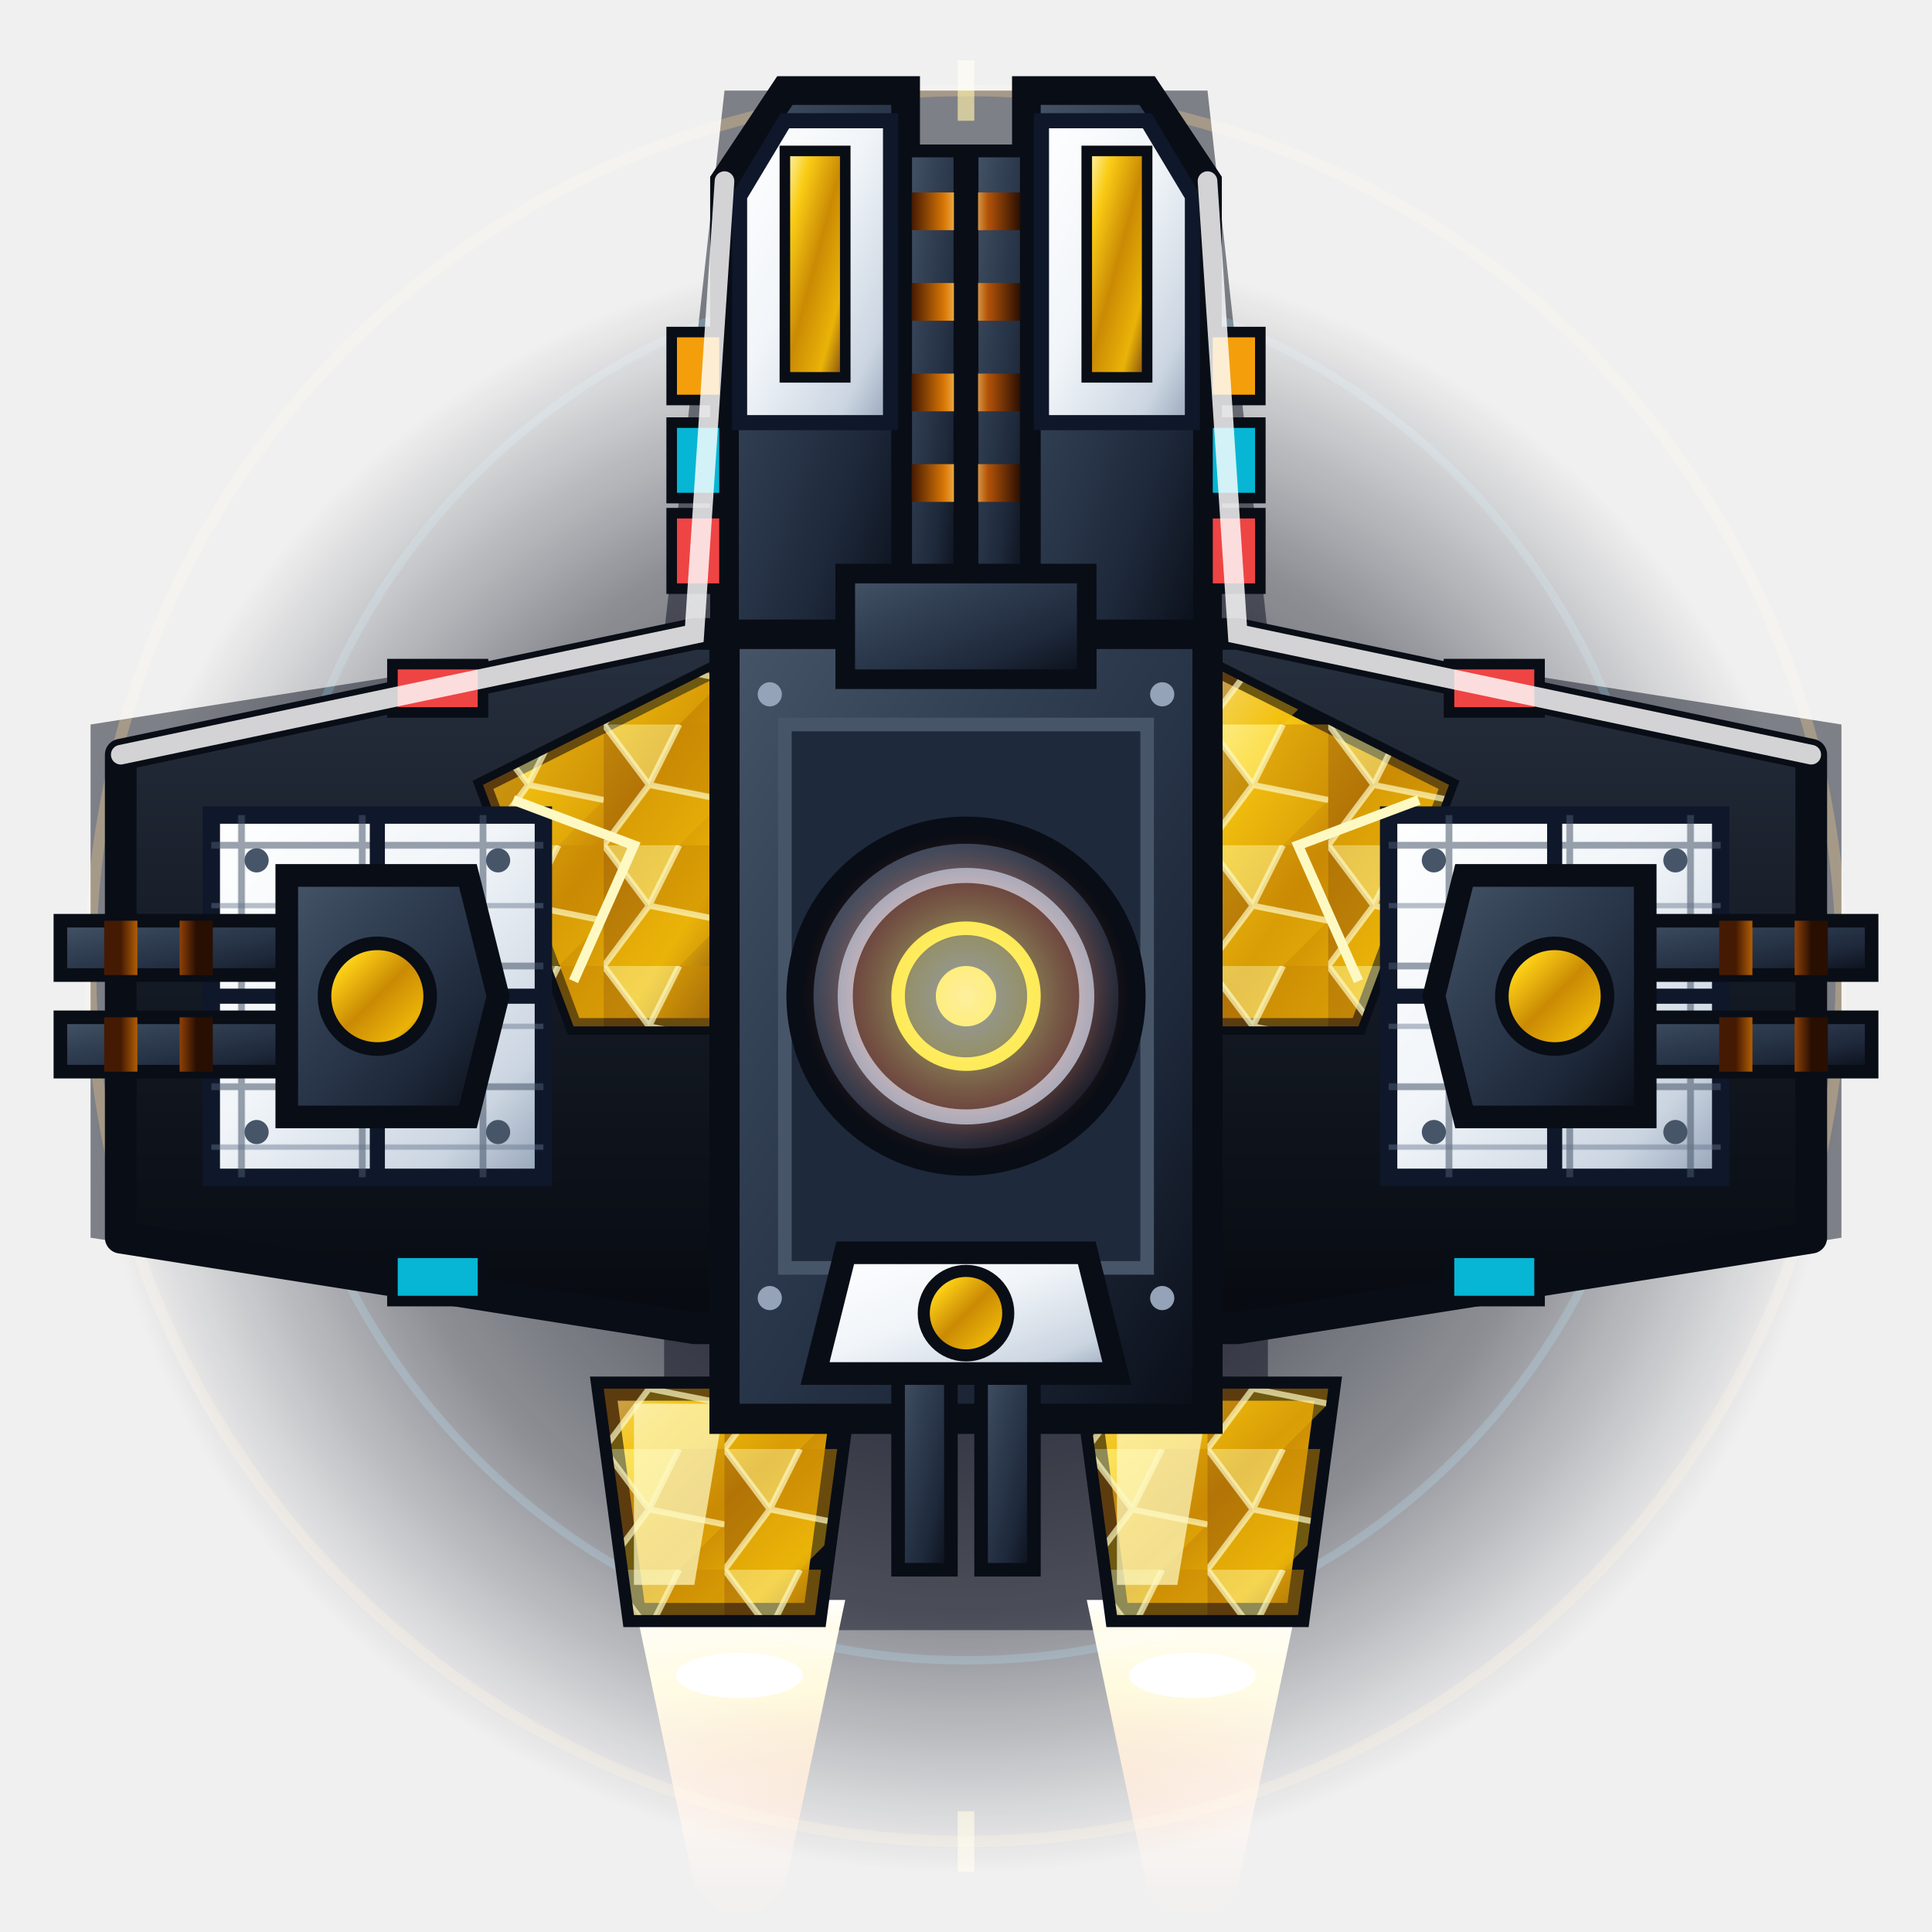
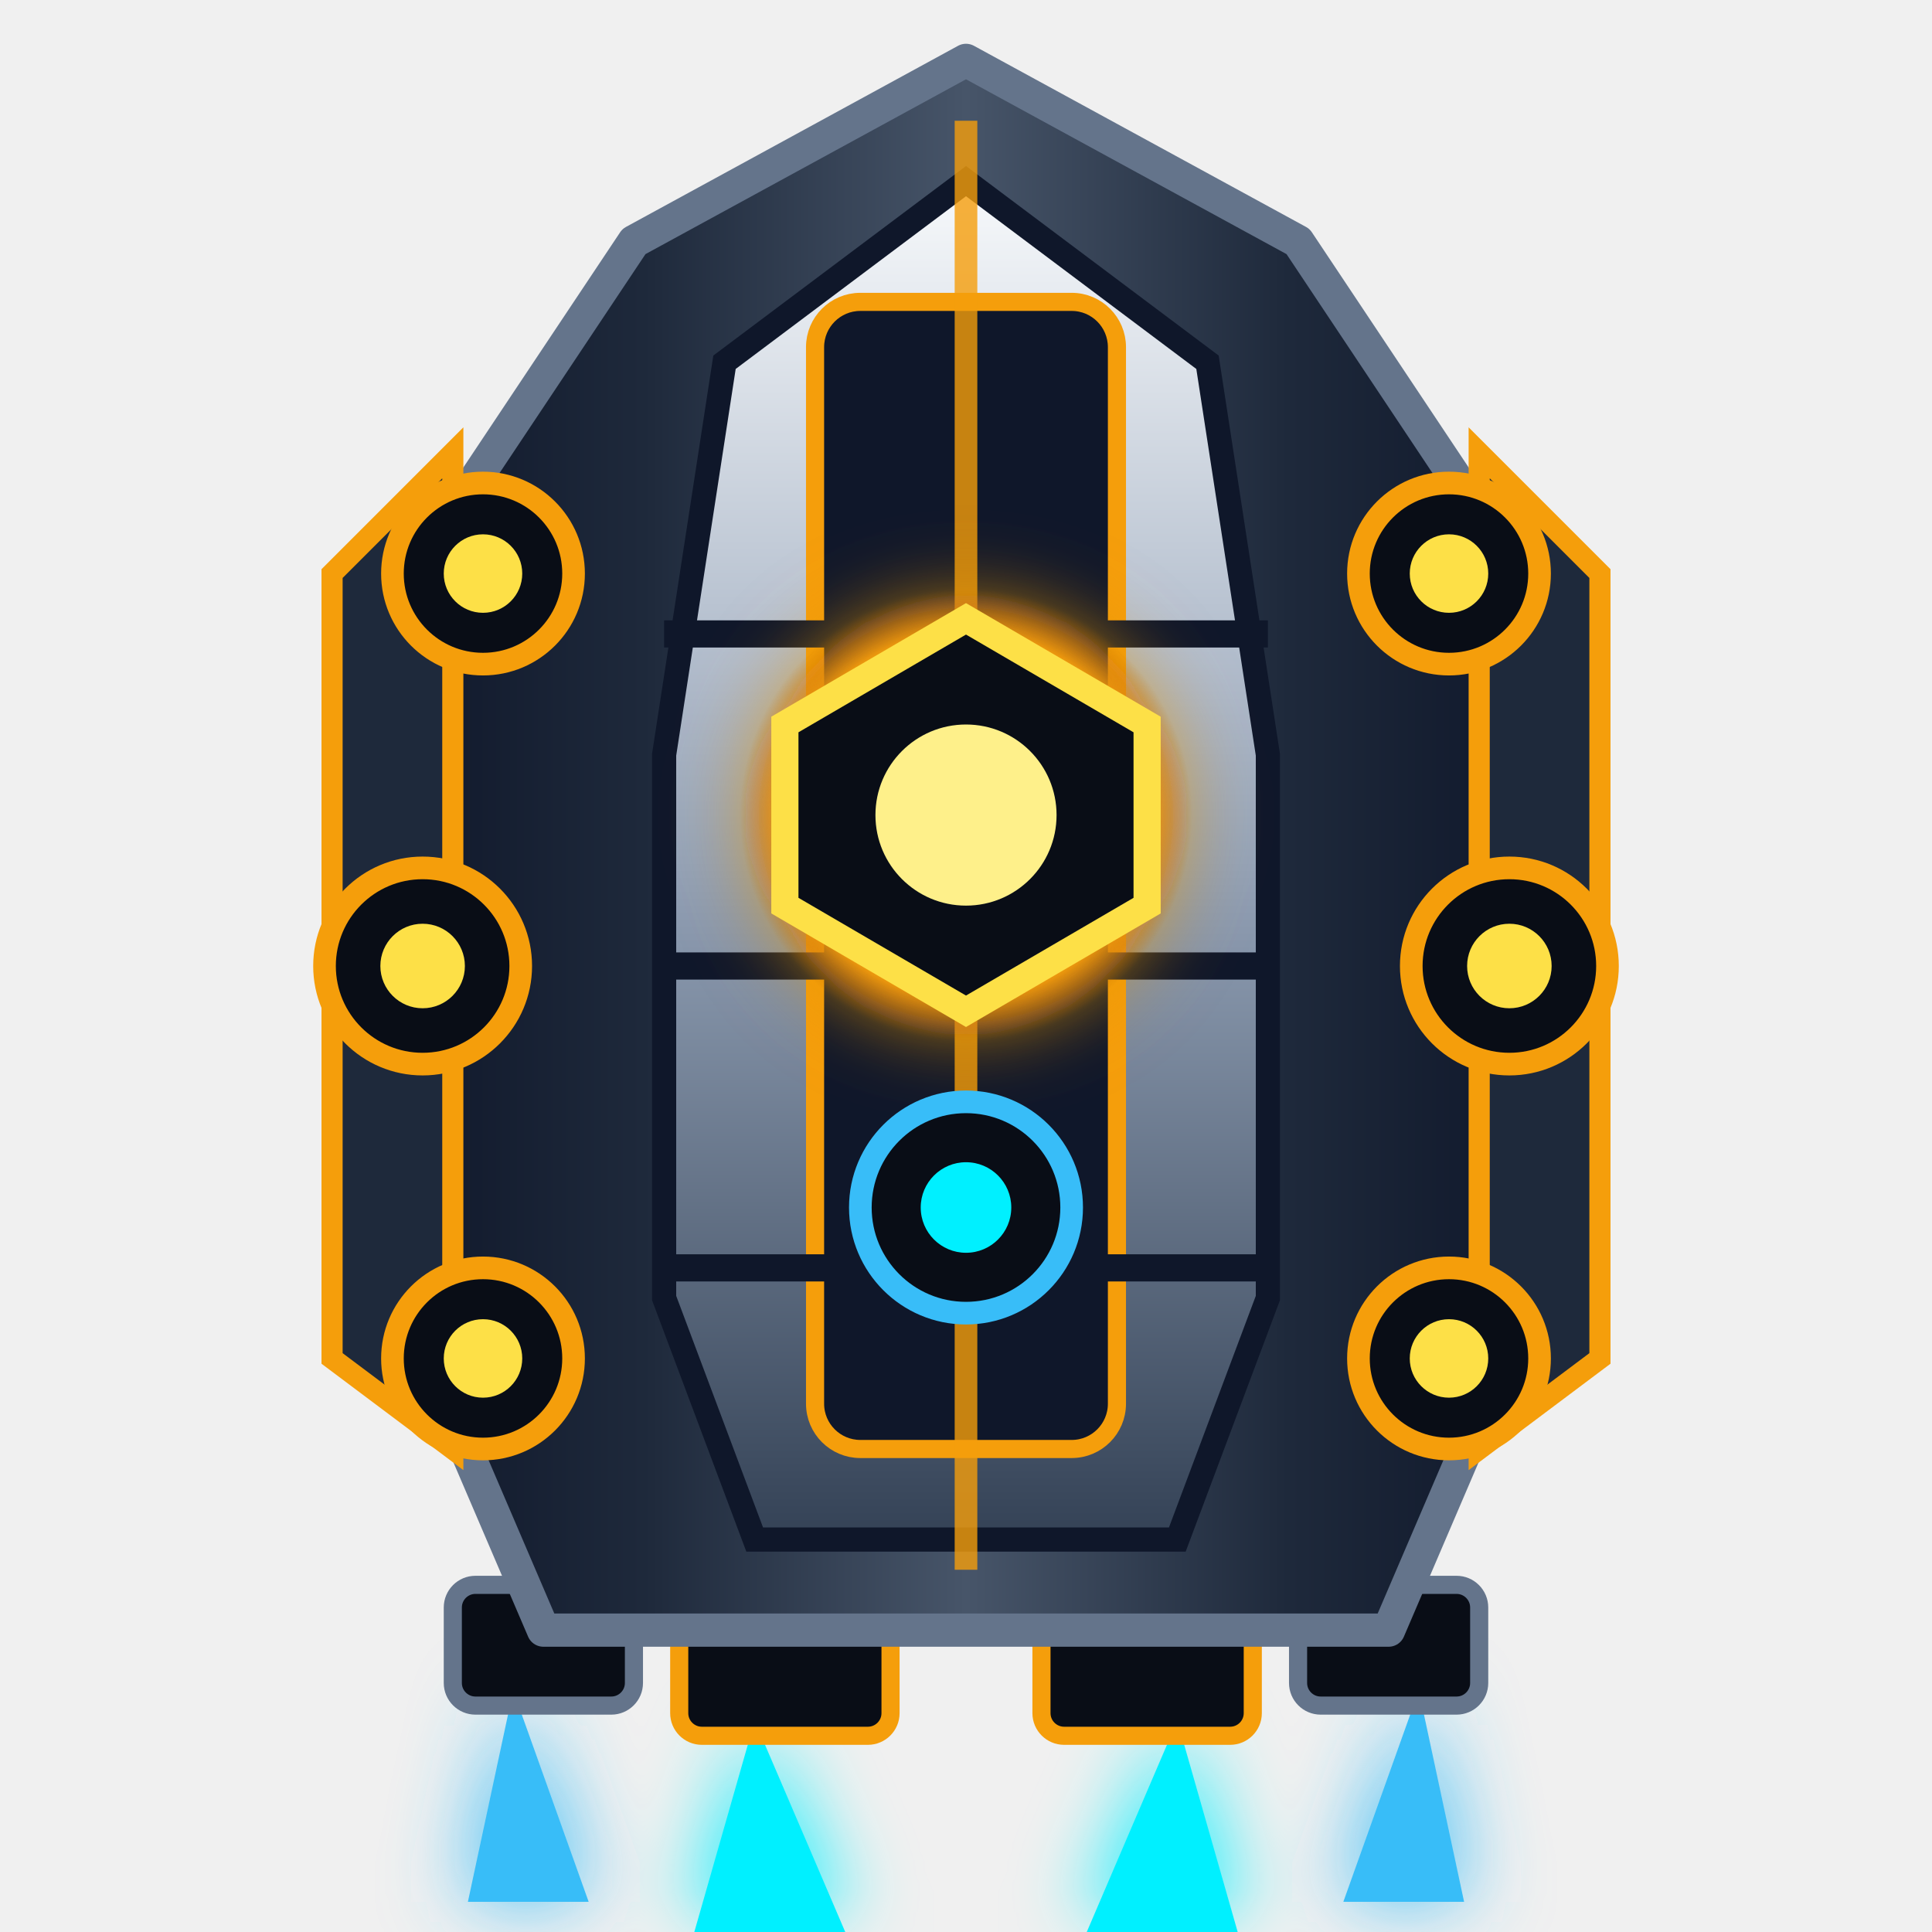
- <svg xmlns="http://www.w3.org/2000/svg" viewBox="0 0 128 128" width="128" height="128" data-rig-id="hull-cross-rig" data-root-anchor="64,64" data-faction="helios" data-has-aura="true">
+ <svg xmlns="http://www.w3.org/2000/svg" viewBox="0 0 128 128">
  <defs>
-     <linearGradient id="hc-titanium-dark" x1="0%" y1="0%" x2="100%" y2="100%">
-       <stop offset="0%" stop-color="#475569" />
-       <stop offset="30%" stop-color="#334155" />
-       <stop offset="70%" stop-color="#1e293b" />
-       <stop offset="100%" stop-color="#090d16" />
+     <linearGradient id="cr-hull" x1="0%" y1="0%" x2="100%" y2="0%">
+       <stop offset="0%" stop-color="#0f172a" />
+       <stop offset="22%" stop-color="#1e293b" />
+       <stop offset="50%" stop-color="#475569" />
+       <stop offset="78%" stop-color="#1e293b" />
+       <stop offset="100%" stop-color="#0f172a" />
    </linearGradient>
-     <linearGradient id="hc-black-tile" x1="0%" y1="0%" x2="0%" y2="100%">
-       <stop offset="0%" stop-color="#27303f" />
-       <stop offset="50%" stop-color="#141a24" />
-       <stop offset="100%" stop-color="#070a10" />
+     <linearGradient id="cr-citadel" x1="0%" y1="0%" x2="0%" y2="100%">
+       <stop offset="0%" stop-color="#f8fafc" />
+       <stop offset="50%" stop-color="#94a3b8" />
+       <stop offset="100%" stop-color="#334155" />
    </linearGradient>
-     <linearGradient id="hc-white-tile" x1="0%" y1="0%" x2="100%" y2="100%">
+     <radialGradient id="cr-reactor" cx="50%" cy="50%" r="50%">
      <stop offset="0%" stop-color="#ffffff" />
-       <stop offset="45%" stop-color="#f1f5f9" />
-       <stop offset="82%" stop-color="#cbd5e1" />
-       <stop offset="100%" stop-color="#94a3b8" />
-     </linearGradient>
-     <linearGradient id="hc-kapton-gold" x1="0%" y1="0%" x2="100%" y2="100%">
-       <stop offset="0%" stop-color="#fef9c3" />
-       <stop offset="22%" stop-color="#facc15" />
-       <stop offset="50%" stop-color="#ca8a04" />
-       <stop offset="78%" stop-color="#eab308" />
-       <stop offset="100%" stop-color="#713f12" />
-     </linearGradient>
-     <linearGradient id="hc-rail-copper" x1="0%" y1="0%" x2="100%" y2="0%">
-       <stop offset="0%" stop-color="#451a03" />
-       <stop offset="30%" stop-color="#d97706" />
-       <stop offset="50%" stop-color="#fde68a" />
-       <stop offset="70%" stop-color="#b45309" />
-       <stop offset="100%" stop-color="#290f02" />
-     </linearGradient>
-     <linearGradient id="hc-plume-amber" x1="50%" y1="0%" x2="50%" y2="100%">
-       <stop offset="0%" stop-color="#ffffff" />
-       <stop offset="28%" stop-color="#fef08a" />
-       <stop offset="65%" stop-color="#f97316" stop-opacity="0.88" />
-       <stop offset="100%" stop-color="#7c2d12" stop-opacity="0" />
-     </linearGradient>
-     <radialGradient id="hc-core-glow" cx="50%" cy="50%" r="50%">
-       <stop offset="0%" stop-color="#ffffff" />
-       <stop offset="35%" stop-color="#fde047" />
-       <stop offset="70%" stop-color="#ea580c" stop-opacity="0.8" />
-       <stop offset="100%" stop-color="#431407" stop-opacity="0" />
+       <stop offset="40%" stop-color="#fde047" />
+       <stop offset="80%" stop-color="#f59e0b" />
+       <stop offset="100%" stop-color="#b45309" stop-opacity="0" />
    </radialGradient>
-     <radialGradient id="hc-shadow-grad" cx="50%" cy="50%" r="50%">
-       <stop offset="0%" stop-color="#020617" stop-opacity="0.9" />
-       <stop offset="68%" stop-color="#020617" stop-opacity="0.42" />
-       <stop offset="100%" stop-color="#020617" stop-opacity="0" />
-     </radialGradient>
-     <pattern id="hc-tile-grid" width="8" height="8" patternUnits="userSpaceOnUse">
-       <rect width="8" height="8" fill="none" stroke="#475569" stroke-width="0.45" opacity="0.55" />
-       <line x1="0" y1="4" x2="8" y2="4" stroke="#64748b" stroke-width="0.35" opacity="0.45" />
-     </pattern>
-     <pattern id="hc-kapton-crinkle" width="8" height="8" patternUnits="userSpaceOnUse">
-       <polygon points="0,0 5,0 3,4" fill="#fef08a" opacity="0.55" />
-       <polygon points="5,0 8,0 8,5 3,4" fill="#ca8a04" opacity="0.5" />
-       <polygon points="0,0 3,4 0,8" fill="#a16207" opacity="0.55" />
-       <polygon points="3,4 8,5 5,8 0,8" fill="#eab308" opacity="0.45" />
-       <path d="M0,0 L3,4 L8,5 M5,0 L3,4 L0,8" fill="none" stroke="#fef9c3" stroke-width="0.4" opacity="0.7" />
-     </pattern>
+     <filter id="cr-glow" x="-30%" y="-30%" width="160%" height="160%">
+       <feGaussianBlur stdDeviation="2.8" result="b" />
+       <feMerge>
+         <feMergeNode in="b" />
+         <feMergeNode in="SourceGraphic" />
+       </feMerge>
+     </filter>
  </defs>
-   <g id="part-shadow-cast" data-pivot="64,68" data-parent="root" data-z-index="1" data-blend="multiply" style="mix-blend-mode: multiply">
-     <ellipse cx="64" cy="70" rx="58" ry="54" fill="url(#hc-shadow-grad)" />
-     <polygon points="48,6 80,6 84,42 122,48 122,82 84,88 84,108 44,108 44,88 6,82 6,48 44,42" fill="#020617" opacity="0.48" />
+   <g filter="url(#cr-glow)">
+     <polygon points="34,112 31,126 39,126" fill="#38bdf8" />
+     <polygon points="50,114 46,128 56,128" fill="#00f0ff" />
+     <polygon points="78,114 72,128 82,128" fill="#00f0ff" />
+     <polygon points="94,112 89,126 97,126" fill="#38bdf8" />
  </g>
-   <g id="part-aura-ring-outer" data-pivot="64,64" data-parent="root" data-z-index="4" data-blend="screen" style="mix-blend-mode: screen">
-     <circle cx="64" cy="64" r="58" fill="none" stroke="#f59e0b" stroke-width="0.75" opacity="0.32" />
-     <path d="M64,4 L64,8 M124,64 L120,64 M64,124 L64,120 M4,64 L8,64" stroke="#fde047" stroke-width="1.1" opacity="0.65" />
+   <rect x="30" y="105" width="12" height="8" rx="1.5" fill="#090d16" stroke="#64748b" stroke-width="1.2" />
+   <rect x="45" y="106" width="14" height="9" rx="1.5" fill="#090d16" stroke="#f59e0b" stroke-width="1.2" />
+   <rect x="69" y="106" width="14" height="9" rx="1.5" fill="#090d16" stroke="#f59e0b" stroke-width="1.2" />
+   <rect x="86" y="105" width="12" height="8" rx="1.5" fill="#090d16" stroke="#64748b" stroke-width="1.2" />
+   <polygon points="64,4 86,16 98,34 102,64 98,94 92,108 36,108 30,94 26,64 30,34 42,16" fill="url(#cr-hull)" stroke="#64748b" stroke-width="2.2" stroke-linejoin="round" />
+   <polygon points="30,30 22,38 22,90 30,96" fill="#1e293b" stroke="#f59e0b" stroke-width="1.4" />
+   <polygon points="98,30 106,38 106,90 98,96" fill="#1e293b" stroke="#f59e0b" stroke-width="1.4" />
+   <polygon points="64,12 80,24 84,50 84,86 78,102 50,102 44,86 44,50 48,24" fill="url(#cr-citadel)" stroke="#0f172a" stroke-width="1.6" />
+   <rect x="54" y="20" width="20" height="76" rx="3" fill="#0f172a" stroke="#f59e0b" stroke-width="1.2" />
+   <line x1="64" y1="8" x2="64" y2="104" stroke="#f59e0b" stroke-width="1.5" opacity="0.8" />
+   <line x1="44" y1="42" x2="84" y2="42" stroke="#0f172a" stroke-width="1.8" />
+   <line x1="44" y1="64" x2="84" y2="64" stroke="#0f172a" stroke-width="1.8" />
+   <line x1="44" y1="84" x2="84" y2="84" stroke="#0f172a" stroke-width="1.8" />
+   <g transform="translate(32, 38)">
+     <circle r="6" fill="#090d16" stroke="#f59e0b" stroke-width="1.5" />
+     <circle r="2.6" fill="#fde047" />
  </g>
-   <g id="part-aura-ring-inner" data-pivot="64,64" data-parent="root" data-z-index="5" data-blend="screen" style="mix-blend-mode: screen">
-     <circle cx="64" cy="64" r="46" fill="none" stroke="#38bdf8" stroke-width="0.55" opacity="0.24" />
+   <g transform="translate(96, 38)">
+     <circle r="6" fill="#090d16" stroke="#f59e0b" stroke-width="1.5" />
+     <circle r="2.6" fill="#fde047" />
  </g>
-   <g id="part-plume-array" data-pivot="64,106" data-parent="part-cross-hull-body" data-z-index="10" data-blend="screen" style="mix-blend-mode: screen">
-     <g transform="translate(49,106)">
-       <g>
-         <animateTransform attributeName="transform" type="scale" values="1,0.58;1.1,1.18;0.92,0.7;1,0.58" dur="0.21s" repeatCount="indefinite" />
-         <polygon points="-7,0 7,0 3,19 0,22 -3,19" fill="url(#hc-plume-amber)" />
-         <ellipse cx="0" cy="5" rx="4.2" ry="1.5" fill="#ffffff" />
-       </g>
-     </g>
-     <g transform="translate(79,106)">
-       <g>
-         <animateTransform attributeName="transform" type="scale" values="1,0.64;1.08,1.16;0.94,0.68;1,0.64" dur="0.23s" repeatCount="indefinite" />
-         <polygon points="-7,0 7,0 3,19 0,22 -3,19" fill="url(#hc-plume-amber)" />
-         <ellipse cx="0" cy="5" rx="4.2" ry="1.5" fill="#ffffff" />
-       </g>
-     </g>
+   <g transform="translate(28, 64)">
+     <circle r="6.5" fill="#090d16" stroke="#f59e0b" stroke-width="1.5" />
+     <circle r="2.8" fill="#fde047" />
  </g>
-   <g id="part-cross-hull-body" data-pivot="64,64" data-parent="root" data-z-index="20" data-blend="normal">
-     <polygon points="40,92 56,92 54,107 42,107" fill="url(#hc-kapton-gold)" stroke="#090d16" stroke-width="1.6" />
-     <polygon points="40,92 56,92 54,107 42,107" fill="url(#hc-kapton-crinkle)" />
-     <polygon points="72,92 88,92 86,107 74,107" fill="url(#hc-kapton-gold)" stroke="#090d16" stroke-width="1.6" />
-     <polygon points="72,92 88,92 86,107 74,107" fill="url(#hc-kapton-crinkle)" />
-     <polygon points="42,93 48,93 46,105 42,105" fill="#fef9c3" opacity="0.72" />
-     <polygon points="74,93 80,93 78,105 74,105" fill="#fef9c3" opacity="0.72" />
-     <polygon points="46,42 8,50 8,82 46,88 82,88 120,82 120,50 82,42" fill="url(#hc-black-tile)" stroke="#090d16" stroke-width="2.1" stroke-linejoin="round" />
-     <polygon points="48,44 32,52 38,68 48,68" fill="url(#hc-kapton-gold)" stroke="#090d16" stroke-width="1.1" />
-     <polygon points="48,44 32,52 38,68 48,68" fill="url(#hc-kapton-crinkle)" />
-     <polygon points="80,44 96,52 90,68 80,68" fill="url(#hc-kapton-gold)" stroke="#090d16" stroke-width="1.1" />
-     <polygon points="80,44 96,52 90,68 80,68" fill="url(#hc-kapton-crinkle)" />
-     <rect x="14" y="54" width="22" height="24" fill="url(#hc-white-tile)" stroke="#0f172a" stroke-width="1.15" />
-     <rect x="14" y="54" width="22" height="24" fill="url(#hc-tile-grid)" />
-     <line x1="25" y1="54" x2="25" y2="78" stroke="#0f172a" stroke-width="1.0" />
-     <line x1="14" y1="66" x2="36" y2="66" stroke="#0f172a" stroke-width="1.0" />
-     <rect x="92" y="54" width="22" height="24" fill="url(#hc-white-tile)" stroke="#0f172a" stroke-width="1.15" />
-     <rect x="92" y="54" width="22" height="24" fill="url(#hc-tile-grid)" />
-     <line x1="103" y1="54" x2="103" y2="78" stroke="#0f172a" stroke-width="1.0" />
-     <line x1="92" y1="66" x2="114" y2="66" stroke="#0f172a" stroke-width="1.0" />
-     <rect x="48" y="42" width="32" height="52" fill="url(#hc-titanium-dark)" stroke="#090d16" stroke-width="2.0" />
-     <polygon points="48,42 48,12 52,6 60,6 60,42" fill="url(#hc-titanium-dark)" stroke="#090d16" stroke-width="1.9" />
-     <polygon points="49,28 49,13 52,8 59,8 59,28" fill="url(#hc-white-tile)" stroke="#0f172a" stroke-width="1.0" />
-     <rect x="52" y="10" width="4" height="15" fill="url(#hc-kapton-gold)" stroke="#090d16" stroke-width="0.7" />
-     <polygon points="80,42 80,12 76,6 68,6 68,42" fill="url(#hc-titanium-dark)" stroke="#090d16" stroke-width="1.9" />
-     <polygon points="79,28 79,13 76,8 69,8 69,28" fill="url(#hc-white-tile)" stroke="#0f172a" stroke-width="1.0" />
-     <rect x="72" y="10" width="4" height="15" fill="url(#hc-kapton-gold)" stroke="#090d16" stroke-width="0.7" />
-     <rect x="44.5" y="34" width="3.5" height="5" fill="#ef4444" stroke="#090d16" stroke-width="0.7" />
-     <rect x="44.5" y="28" width="3.5" height="5" fill="#06b6d4" stroke="#090d16" stroke-width="0.7" />
-     <rect x="80" y="34" width="3.5" height="5" fill="#ef4444" stroke="#090d16" stroke-width="0.7" />
-     <rect x="80" y="28" width="3.5" height="5" fill="#06b6d4" stroke="#090d16" stroke-width="0.7" />
-     <rect x="26" y="44" width="6" height="3.2" fill="#ef4444" stroke="#090d16" stroke-width="0.7" />
-     <rect x="96" y="44" width="6" height="3.2" fill="#ef4444" stroke="#090d16" stroke-width="0.7" />
-     <rect x="26" y="83" width="6" height="3.2" fill="#06b6d4" stroke="#090d16" stroke-width="0.7" />
-     <rect x="96" y="83" width="6" height="3.2" fill="#06b6d4" stroke="#090d16" stroke-width="0.7" />
-     <rect x="44.5" y="22" width="3.5" height="4.5" fill="#f59e0b" stroke="#090d16" stroke-width="0.7" />
-     <rect x="80" y="22" width="3.5" height="4.5" fill="#f59e0b" stroke="#090d16" stroke-width="0.7" />
-     <polyline points="34,53 42,56 38,65" fill="none" stroke="#fef9c3" stroke-width="0.65" />
-     <polyline points="94,53 86,56 90,65" fill="none" stroke="#fef9c3" stroke-width="0.65" />
-     <circle cx="17" cy="57" r="0.8" fill="#475569" />
-     <circle cx="33" cy="57" r="0.8" fill="#475569" />
-     <circle cx="17" cy="75" r="0.8" fill="#475569" />
-     <circle cx="33" cy="75" r="0.8" fill="#475569" />
-     <circle cx="95" cy="57" r="0.8" fill="#475569" />
-     <circle cx="111" cy="57" r="0.8" fill="#475569" />
-     <circle cx="95" cy="75" r="0.8" fill="#475569" />
-     <circle cx="111" cy="75" r="0.8" fill="#475569" />
-     <circle cx="51" cy="46" r="0.8" fill="#94a3b8" />
-     <circle cx="77" cy="46" r="0.8" fill="#94a3b8" />
-     <circle cx="51" cy="86" r="0.8" fill="#94a3b8" />
-     <circle cx="77" cy="86" r="0.8" fill="#94a3b8" />
+   <g transform="translate(100, 64)">
+     <circle r="6.5" fill="#090d16" stroke="#f59e0b" stroke-width="1.5" />
+     <circle r="2.8" fill="#fde047" />
  </g>
-   <g id="part-heavy-reactor" data-pivot="64,66" data-parent="part-cross-hull-body" data-z-index="30" data-blend="normal">
-     <rect x="52" y="48" width="24" height="36" fill="#1e293b" stroke="#475569" stroke-width="0.9" />
-     <circle cx="64" cy="66" r="11" fill="url(#hc-titanium-dark)" stroke="#090d16" stroke-width="1.8" />
-     <circle cx="64" cy="66" r="8" fill="#1e293b" stroke="#94a3b8" stroke-width="1.0" />
-     <circle cx="64" cy="66" r="4.5" fill="#334155" stroke="#fde047" stroke-width="0.9" />
-     <circle cx="64" cy="66" r="2.0" fill="#fde047" />
+   <g transform="translate(32, 90)">
+     <circle r="6" fill="#090d16" stroke="#f59e0b" stroke-width="1.5" />
+     <circle r="2.6" fill="#fde047" />
  </g>
-   <g id="part-turret-front" data-pivot="64,38" data-parent="part-cross-hull-body" data-z-index="40" data-blend="normal">
-     <rect x="60" y="10" width="3.6" height="30" fill="url(#hc-titanium-dark)" stroke="#090d16" stroke-width="0.85" />
-     <rect x="64.4" y="10" width="3.6" height="30" fill="url(#hc-titanium-dark)" stroke="#090d16" stroke-width="0.85" />
-     <path d="M60.4,14 H63.2 M60.4,20 H63.2 M60.4,26 H63.2 M60.4,32 H63.2 M64.8,14 H67.6 M64.8,20 H67.6 M64.8,26 H67.6 M64.8,32 H67.6" stroke="url(#hc-rail-copper)" stroke-width="2.5" />
-     <rect x="56" y="38" width="16" height="7" fill="url(#hc-titanium-dark)" stroke="#090d16" stroke-width="1.3" />
+   <g transform="translate(96, 90)">
+     <circle r="6" fill="#090d16" stroke="#f59e0b" stroke-width="1.5" />
+     <circle r="2.6" fill="#fde047" />
  </g>
-   <g id="part-turret-rear" data-pivot="64,88" data-parent="part-cross-hull-body" data-z-index="40" data-blend="normal">
-     <rect x="59.5" y="90" width="3.5" height="14" fill="url(#hc-titanium-dark)" stroke="#090d16" stroke-width="0.9" />
-     <rect x="65" y="90" width="3.5" height="14" fill="url(#hc-titanium-dark)" stroke="#090d16" stroke-width="0.9" />
-     <polygon points="56,83 72,83 74,91 54,91" fill="url(#hc-white-tile)" stroke="#090d16" stroke-width="1.5" />
-     <circle cx="64" cy="87" r="2.8" fill="url(#hc-kapton-gold)" stroke="#090d16" stroke-width="0.8" />
-   </g>
-   <g id="part-turret-left" data-pivot="25,66" data-parent="part-cross-hull-body" data-z-index="40" data-blend="normal">
-     <rect x="4" y="61" width="18" height="3.6" fill="url(#hc-titanium-dark)" stroke="#090d16" stroke-width="0.9" />
-     <rect x="4" y="67.4" width="18" height="3.6" fill="url(#hc-titanium-dark)" stroke="#090d16" stroke-width="0.9" />
-     <path d="M8,61 V64.6 M13,61 V64.6 M8,67.4 V71 M13,67.4 V71" stroke="url(#hc-rail-copper)" stroke-width="2.2" />
-     <polygon points="19,58 31,58 33,66 31,74 19,74" fill="url(#hc-titanium-dark)" stroke="#090d16" stroke-width="1.5" />
-     <circle cx="25" cy="66" r="3.5" fill="url(#hc-kapton-gold)" stroke="#090d16" stroke-width="0.9" />
-   </g>
-   <g id="part-turret-right" data-pivot="103,66" data-parent="part-cross-hull-body" data-z-index="40" data-blend="normal">
-     <rect x="106" y="61" width="18" height="3.6" fill="url(#hc-titanium-dark)" stroke="#090d16" stroke-width="0.9" />
-     <rect x="106" y="67.4" width="18" height="3.6" fill="url(#hc-titanium-dark)" stroke="#090d16" stroke-width="0.9" />
-     <path d="M115,61 V64.6 M120,61 V64.6 M115,67.4 V71 M120,67.4 V71" stroke="url(#hc-rail-copper)" stroke-width="2.2" />
-     <polygon points="109,58 97,58 95,66 97,74 109,74" fill="url(#hc-titanium-dark)" stroke="#090d16" stroke-width="1.5" />
-     <circle cx="103" cy="66" r="3.5" fill="url(#hc-kapton-gold)" stroke="#090d16" stroke-width="0.9" />
-   </g>
-   <g id="part-light-rim-cross" data-pivot="64,64" data-parent="part-cross-hull-body" data-z-index="45" data-blend="plus-lighter" style="mix-blend-mode: plus-lighter">
-     <path d="M8,50 L46,42 L48,12 M120,50 L82,42 L80,12" fill="none" stroke="#ffffff" stroke-width="1.3" stroke-linecap="round" opacity="0.82" />
-   </g>
-   <g id="part-aura-corona-top" data-pivot="64,64" data-parent="root" data-z-index="65" data-blend="screen" style="mix-blend-mode: screen">
-     <circle cx="64" cy="66" r="11" fill="url(#hc-core-glow)" opacity="0.48" />
-   </g>
+   <circle cx="64" cy="54" r="15" fill="url(#cr-reactor)" filter="url(#cr-glow)" />
+   <polygon points="64,41 76,48 76,60 64,67 52,60 52,48" fill="#090d16" stroke="#fde047" stroke-width="1.8" />
+   <circle cx="64" cy="54" r="6" fill="#fef08a" />
+   <circle cx="64" cy="80" r="7" fill="#090d16" stroke="#38bdf8" stroke-width="1.5" />
+   <circle cx="64" cy="80" r="3" fill="#00f0ff" />
</svg>
